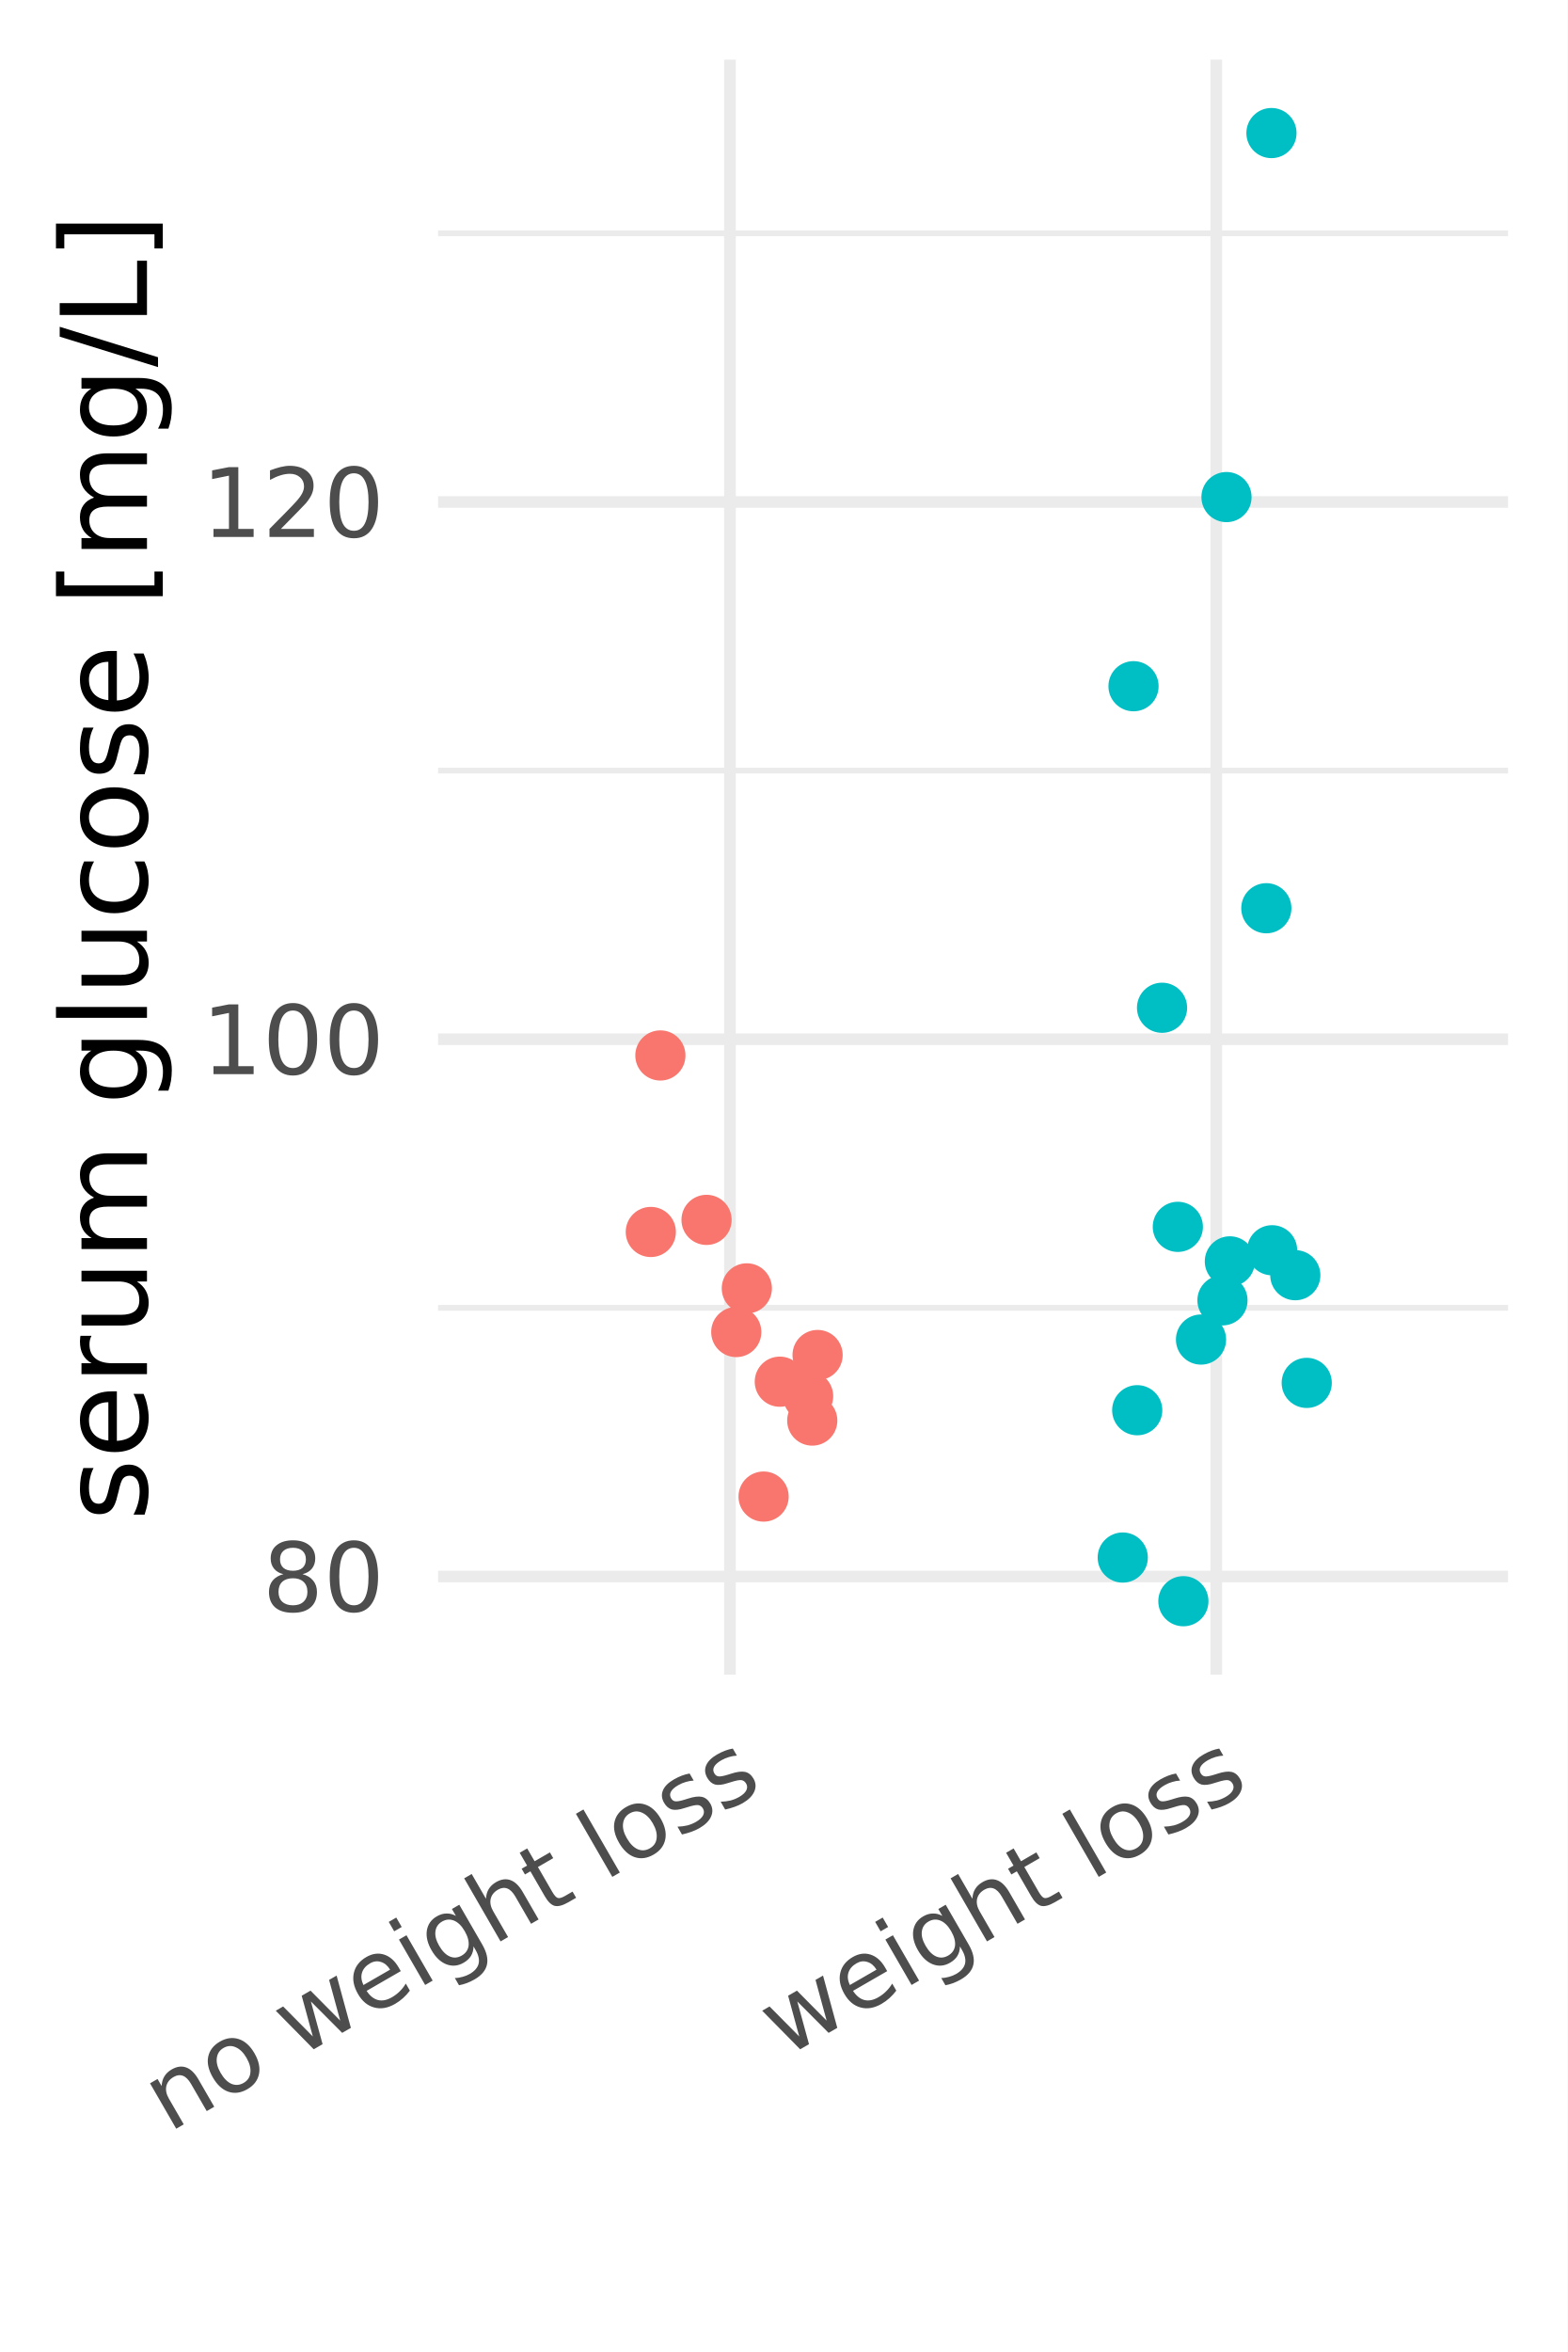
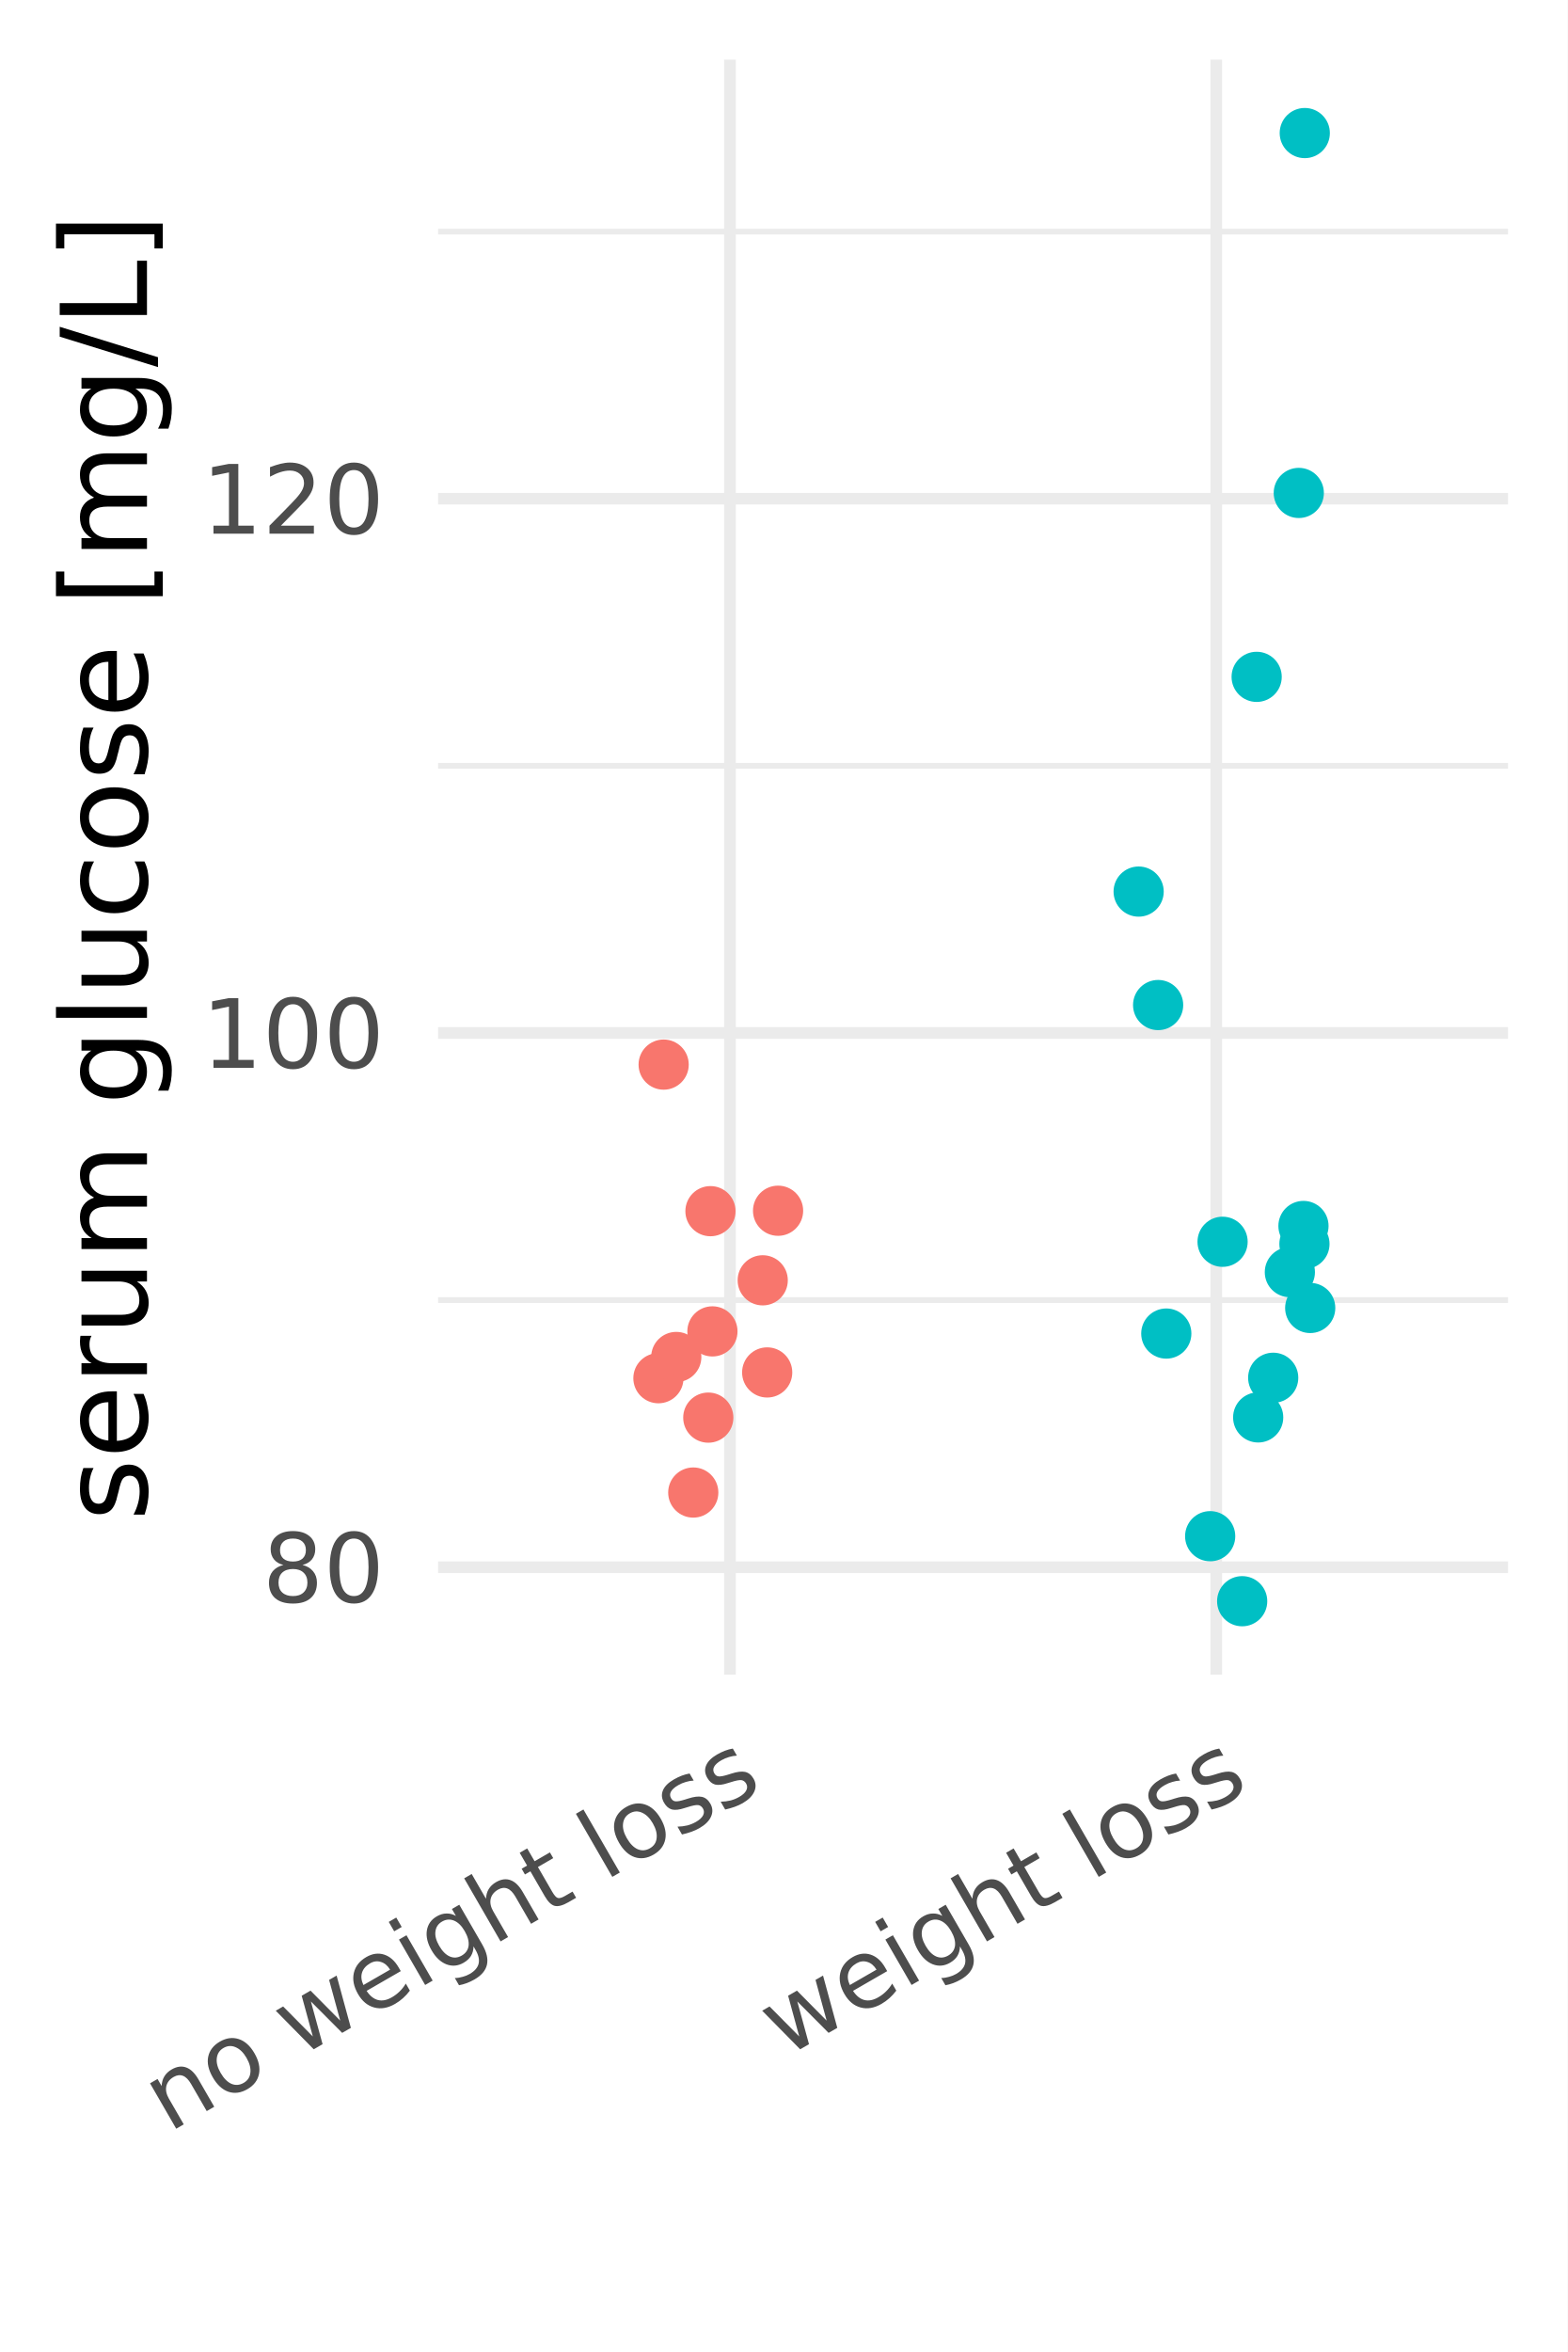
<svg xmlns="http://www.w3.org/2000/svg" class="svglite" width="144.00pt" height="216.00pt" viewBox="0 0 144.00 216.00">
  <defs>
    <style type="text/css">
    .svglite line, .svglite polyline, .svglite polygon, .svglite path, .svglite rect, .svglite circle {
      fill: none;
      stroke: #000000;
      stroke-linecap: round;
      stroke-linejoin: round;
      stroke-miterlimit: 10.00;
    }
  </style>
  </defs>
  <rect width="100%" height="100%" style="stroke: none; fill: #FFFFFF;" />
  <defs>
    <clipPath id="cpMC4wMHwxNDQuMDB8MC4wMHwyMTYuMDA=">
      <rect x="0.00" y="0.00" width="144.00" height="216.00" />
    </clipPath>
  </defs>
  <g clip-path="url(#cpMC4wMHwxNDQuMDB8MC4wMHwyMTYuMDA=)">
</g>
  <defs>
    <clipPath id="cpNDAuMjR8MTM4LjUyfDUuNDh8MTUzLjc5">
      <rect x="40.24" y="5.48" width="98.28" height="148.31" />
    </clipPath>
  </defs>
  <g clip-path="url(#cpNDAuMjR8MTM4LjUyfDUuNDh8MTUzLjc5)">
-     <polyline points="40.24,120.11 138.52,120.11 " style="stroke-width: 0.53; stroke: #EBEBEB; stroke-linecap: butt;" />
-     <polyline points="40.24,70.77 138.52,70.77 " style="stroke-width: 0.53; stroke: #EBEBEB; stroke-linecap: butt;" />
-     <polyline points="40.24,21.43 138.52,21.43 " style="stroke-width: 0.53; stroke: #EBEBEB; stroke-linecap: butt;" />
-     <polyline points="40.24,144.78 138.52,144.78 " style="stroke-width: 1.07; stroke: #EBEBEB; stroke-linecap: butt;" />
-     <polyline points="40.24,95.44 138.52,95.44 " style="stroke-width: 1.07; stroke: #EBEBEB; stroke-linecap: butt;" />
-     <polyline points="40.24,46.10 138.52,46.10 " style="stroke-width: 1.07; stroke: #EBEBEB; stroke-linecap: butt;" />
+     <polyline points="40.24,119.40 138.52,119.40 " style="stroke-width: 0.53; stroke: #EBEBEB; stroke-linecap: butt;" />
+     <polyline points="40.24,70.33 138.52,70.33 " style="stroke-width: 0.53; stroke: #EBEBEB; stroke-linecap: butt;" />
+     <polyline points="40.24,21.27 138.52,21.27 " style="stroke-width: 0.53; stroke: #EBEBEB; stroke-linecap: butt;" />
+     <polyline points="40.24,143.93 138.52,143.93 " style="stroke-width: 1.07; stroke: #EBEBEB; stroke-linecap: butt;" />
+     <polyline points="40.24,94.86 138.52,94.86 " style="stroke-width: 1.07; stroke: #EBEBEB; stroke-linecap: butt;" />
+     <polyline points="40.24,45.80 138.52,45.80 " style="stroke-width: 1.07; stroke: #EBEBEB; stroke-linecap: butt;" />
    <polyline points="67.05,153.79 67.05,5.48 " style="stroke-width: 1.07; stroke: #EBEBEB; stroke-linecap: butt;" />
    <polyline points="111.72,153.79 111.72,5.48 " style="stroke-width: 1.07; stroke: #EBEBEB; stroke-linecap: butt;" />
-     <circle cx="106.74" cy="92.55" r="1.95" style="stroke-width: 0.71; stroke: #00BFC4; fill: #00BFC4;" />
-     <circle cx="104.46" cy="129.51" r="1.95" style="stroke-width: 0.71; stroke: #00BFC4; fill: #00BFC4;" />
-     <circle cx="112.29" cy="119.42" r="1.95" style="stroke-width: 0.71; stroke: #00BFC4; fill: #00BFC4;" />
-     <circle cx="110.32" cy="123.02" r="1.95" style="stroke-width: 0.71; stroke: #00BFC4; fill: #00BFC4;" />
-     <circle cx="103.13" cy="143.04" r="1.95" style="stroke-width: 0.71; stroke: #00BFC4; fill: #00BFC4;" />
-     <circle cx="116.32" cy="83.41" r="1.95" style="stroke-width: 0.71; stroke: #00BFC4; fill: #00BFC4;" />
-     <circle cx="104.12" cy="63.02" r="1.95" style="stroke-width: 0.71; stroke: #00BFC4; fill: #00BFC4;" />
-     <circle cx="120.03" cy="127.00" r="1.95" style="stroke-width: 0.71; stroke: #00BFC4; fill: #00BFC4;" />
-     <circle cx="118.98" cy="117.11" r="1.95" style="stroke-width: 0.71; stroke: #00BFC4; fill: #00BFC4;" />
-     <circle cx="116.79" cy="12.22" r="1.95" style="stroke-width: 0.71; stroke: #00BFC4; fill: #00BFC4;" />
-     <circle cx="108.19" cy="112.67" r="1.95" style="stroke-width: 0.71; stroke: #00BFC4; fill: #00BFC4;" />
-     <circle cx="108.70" cy="147.05" r="1.95" style="stroke-width: 0.71; stroke: #00BFC4; fill: #00BFC4;" />
-     <circle cx="112.66" cy="45.65" r="1.95" style="stroke-width: 0.71; stroke: #00BFC4; fill: #00BFC4;" />
-     <circle cx="116.85" cy="114.82" r="1.95" style="stroke-width: 0.71; stroke: #00BFC4; fill: #00BFC4;" />
-     <circle cx="112.97" cy="115.84" r="1.95" style="stroke-width: 0.71; stroke: #00BFC4; fill: #00BFC4;" />
-     <circle cx="74.23" cy="128.22" r="1.95" style="stroke-width: 0.71; stroke: #F8766D; fill: #F8766D;" />
-     <circle cx="67.63" cy="122.33" r="1.95" style="stroke-width: 0.71; stroke: #F8766D; fill: #F8766D;" />
-     <circle cx="64.90" cy="112.03" r="1.95" style="stroke-width: 0.71; stroke: #F8766D; fill: #F8766D;" />
-     <circle cx="71.63" cy="126.89" r="1.95" style="stroke-width: 0.71; stroke: #F8766D; fill: #F8766D;" />
-     <circle cx="70.14" cy="137.44" r="1.95" style="stroke-width: 0.71; stroke: #F8766D; fill: #F8766D;" />
-     <circle cx="60.66" cy="96.93" r="1.95" style="stroke-width: 0.71; stroke: #F8766D; fill: #F8766D;" />
-     <circle cx="68.60" cy="118.32" r="1.95" style="stroke-width: 0.71; stroke: #F8766D; fill: #F8766D;" />
-     <circle cx="75.10" cy="124.44" r="1.95" style="stroke-width: 0.71; stroke: #F8766D; fill: #F8766D;" />
-     <circle cx="74.61" cy="130.46" r="1.95" style="stroke-width: 0.71; stroke: #F8766D; fill: #F8766D;" />
-     <circle cx="59.78" cy="113.14" r="1.95" style="stroke-width: 0.71; stroke: #F8766D; fill: #F8766D;" />
+     <circle cx="106.38" cy="92.30" r="1.95" style="stroke-width: 0.71; stroke: #00BFC4; fill: #00BFC4;" />
+     <circle cx="115.57" cy="130.17" r="1.95" style="stroke-width: 0.71; stroke: #00BFC4; fill: #00BFC4;" />
+     <circle cx="120.35" cy="120.12" r="1.95" style="stroke-width: 0.71; stroke: #00BFC4; fill: #00BFC4;" />
+     <circle cx="107.13" cy="122.47" r="1.95" style="stroke-width: 0.71; stroke: #00BFC4; fill: #00BFC4;" />
+     <circle cx="111.16" cy="141.08" r="1.95" style="stroke-width: 0.71; stroke: #00BFC4; fill: #00BFC4;" />
+     <circle cx="104.59" cy="81.88" r="1.95" style="stroke-width: 0.71; stroke: #00BFC4; fill: #00BFC4;" />
+     <circle cx="115.43" cy="62.16" r="1.95" style="stroke-width: 0.71; stroke: #00BFC4; fill: #00BFC4;" />
+     <circle cx="116.95" cy="126.53" r="1.95" style="stroke-width: 0.71; stroke: #00BFC4; fill: #00BFC4;" />
+     <circle cx="118.48" cy="116.83" r="1.95" style="stroke-width: 0.71; stroke: #00BFC4; fill: #00BFC4;" />
+     <circle cx="119.85" cy="12.22" r="1.95" style="stroke-width: 0.71; stroke: #00BFC4; fill: #00BFC4;" />
+     <circle cx="119.73" cy="112.59" r="1.95" style="stroke-width: 0.71; stroke: #00BFC4; fill: #00BFC4;" />
+     <circle cx="114.10" cy="147.05" r="1.95" style="stroke-width: 0.71; stroke: #00BFC4; fill: #00BFC4;" />
+     <circle cx="119.30" cy="45.27" r="1.95" style="stroke-width: 0.71; stroke: #00BFC4; fill: #00BFC4;" />
+     <circle cx="112.30" cy="114.04" r="1.95" style="stroke-width: 0.71; stroke: #00BFC4; fill: #00BFC4;" />
+     <circle cx="119.82" cy="114.24" r="1.95" style="stroke-width: 0.71; stroke: #00BFC4; fill: #00BFC4;" />
+     <circle cx="60.48" cy="126.57" r="1.95" style="stroke-width: 0.71; stroke: #F8766D; fill: #F8766D;" />
+     <circle cx="65.44" cy="122.27" r="1.95" style="stroke-width: 0.71; stroke: #F8766D; fill: #F8766D;" />
+     <circle cx="71.47" cy="111.19" r="1.95" style="stroke-width: 0.71; stroke: #F8766D; fill: #F8766D;" />
+     <circle cx="70.47" cy="126.04" r="1.95" style="stroke-width: 0.71; stroke: #F8766D; fill: #F8766D;" />
+     <circle cx="63.68" cy="137.07" r="1.95" style="stroke-width: 0.71; stroke: #F8766D; fill: #F8766D;" />
+     <circle cx="60.96" cy="97.77" r="1.95" style="stroke-width: 0.71; stroke: #F8766D; fill: #F8766D;" />
+     <circle cx="70.06" cy="117.58" r="1.95" style="stroke-width: 0.71; stroke: #F8766D; fill: #F8766D;" />
+     <circle cx="62.12" cy="124.62" r="1.95" style="stroke-width: 0.71; stroke: #F8766D; fill: #F8766D;" />
+     <circle cx="65.06" cy="130.19" r="1.95" style="stroke-width: 0.71; stroke: #F8766D; fill: #F8766D;" />
+     <circle cx="65.26" cy="111.23" r="1.95" style="stroke-width: 0.71; stroke: #F8766D; fill: #F8766D;" />
  </g>
  <g clip-path="url(#cpMC4wMHwxNDQuMDB8MC4wMHwyMTYuMDA=)">
-     <text x="35.31" y="147.99" text-anchor="end" style="font-size: 8.80px; fill: #4D4D4D; font-family: DejaVu Sans;" textLength="11.19px" lengthAdjust="spacingAndGlyphs">80</text>
-     <text x="35.31" y="98.65" text-anchor="end" style="font-size: 8.80px; fill: #4D4D4D; font-family: DejaVu Sans;" textLength="16.78px" lengthAdjust="spacingAndGlyphs">100</text>
-     <text x="35.31" y="49.31" text-anchor="end" style="font-size: 8.80px; fill: #4D4D4D; font-family: DejaVu Sans;" textLength="16.78px" lengthAdjust="spacingAndGlyphs">120</text>
+     <text x="35.31" y="147.14" text-anchor="end" style="font-size: 8.80px; fill: #4D4D4D; font-family: DejaVu Sans;" textLength="11.19px" lengthAdjust="spacingAndGlyphs">80</text>
+     <text x="35.31" y="98.07" text-anchor="end" style="font-size: 8.80px; fill: #4D4D4D; font-family: DejaVu Sans;" textLength="16.78px" lengthAdjust="spacingAndGlyphs">100</text>
+     <text x="35.31" y="49.01" text-anchor="end" style="font-size: 8.80px; fill: #4D4D4D; font-family: DejaVu Sans;" textLength="16.78px" lengthAdjust="spacingAndGlyphs">120</text>
    <text transform="translate(70.25,164.28) rotate(-30)" text-anchor="end" style="font-size: 8.80px; fill: #4D4D4D; font-family: DejaVu Sans;" textLength="63.22px" lengthAdjust="spacingAndGlyphs">no weight loss</text>
    <text transform="translate(114.93,164.28) rotate(-30)" text-anchor="end" style="font-size: 8.80px; fill: #4D4D4D; font-family: DejaVu Sans;" textLength="49.46px" lengthAdjust="spacingAndGlyphs">weight loss</text>
    <text transform="translate(13.50,79.64) rotate(-90)" text-anchor="middle" style="font-size: 11.00px; font-family: DejaVu Sans;" textLength="120.11px" lengthAdjust="spacingAndGlyphs">serum glucose [mg/L]</text>
  </g>
</svg>
